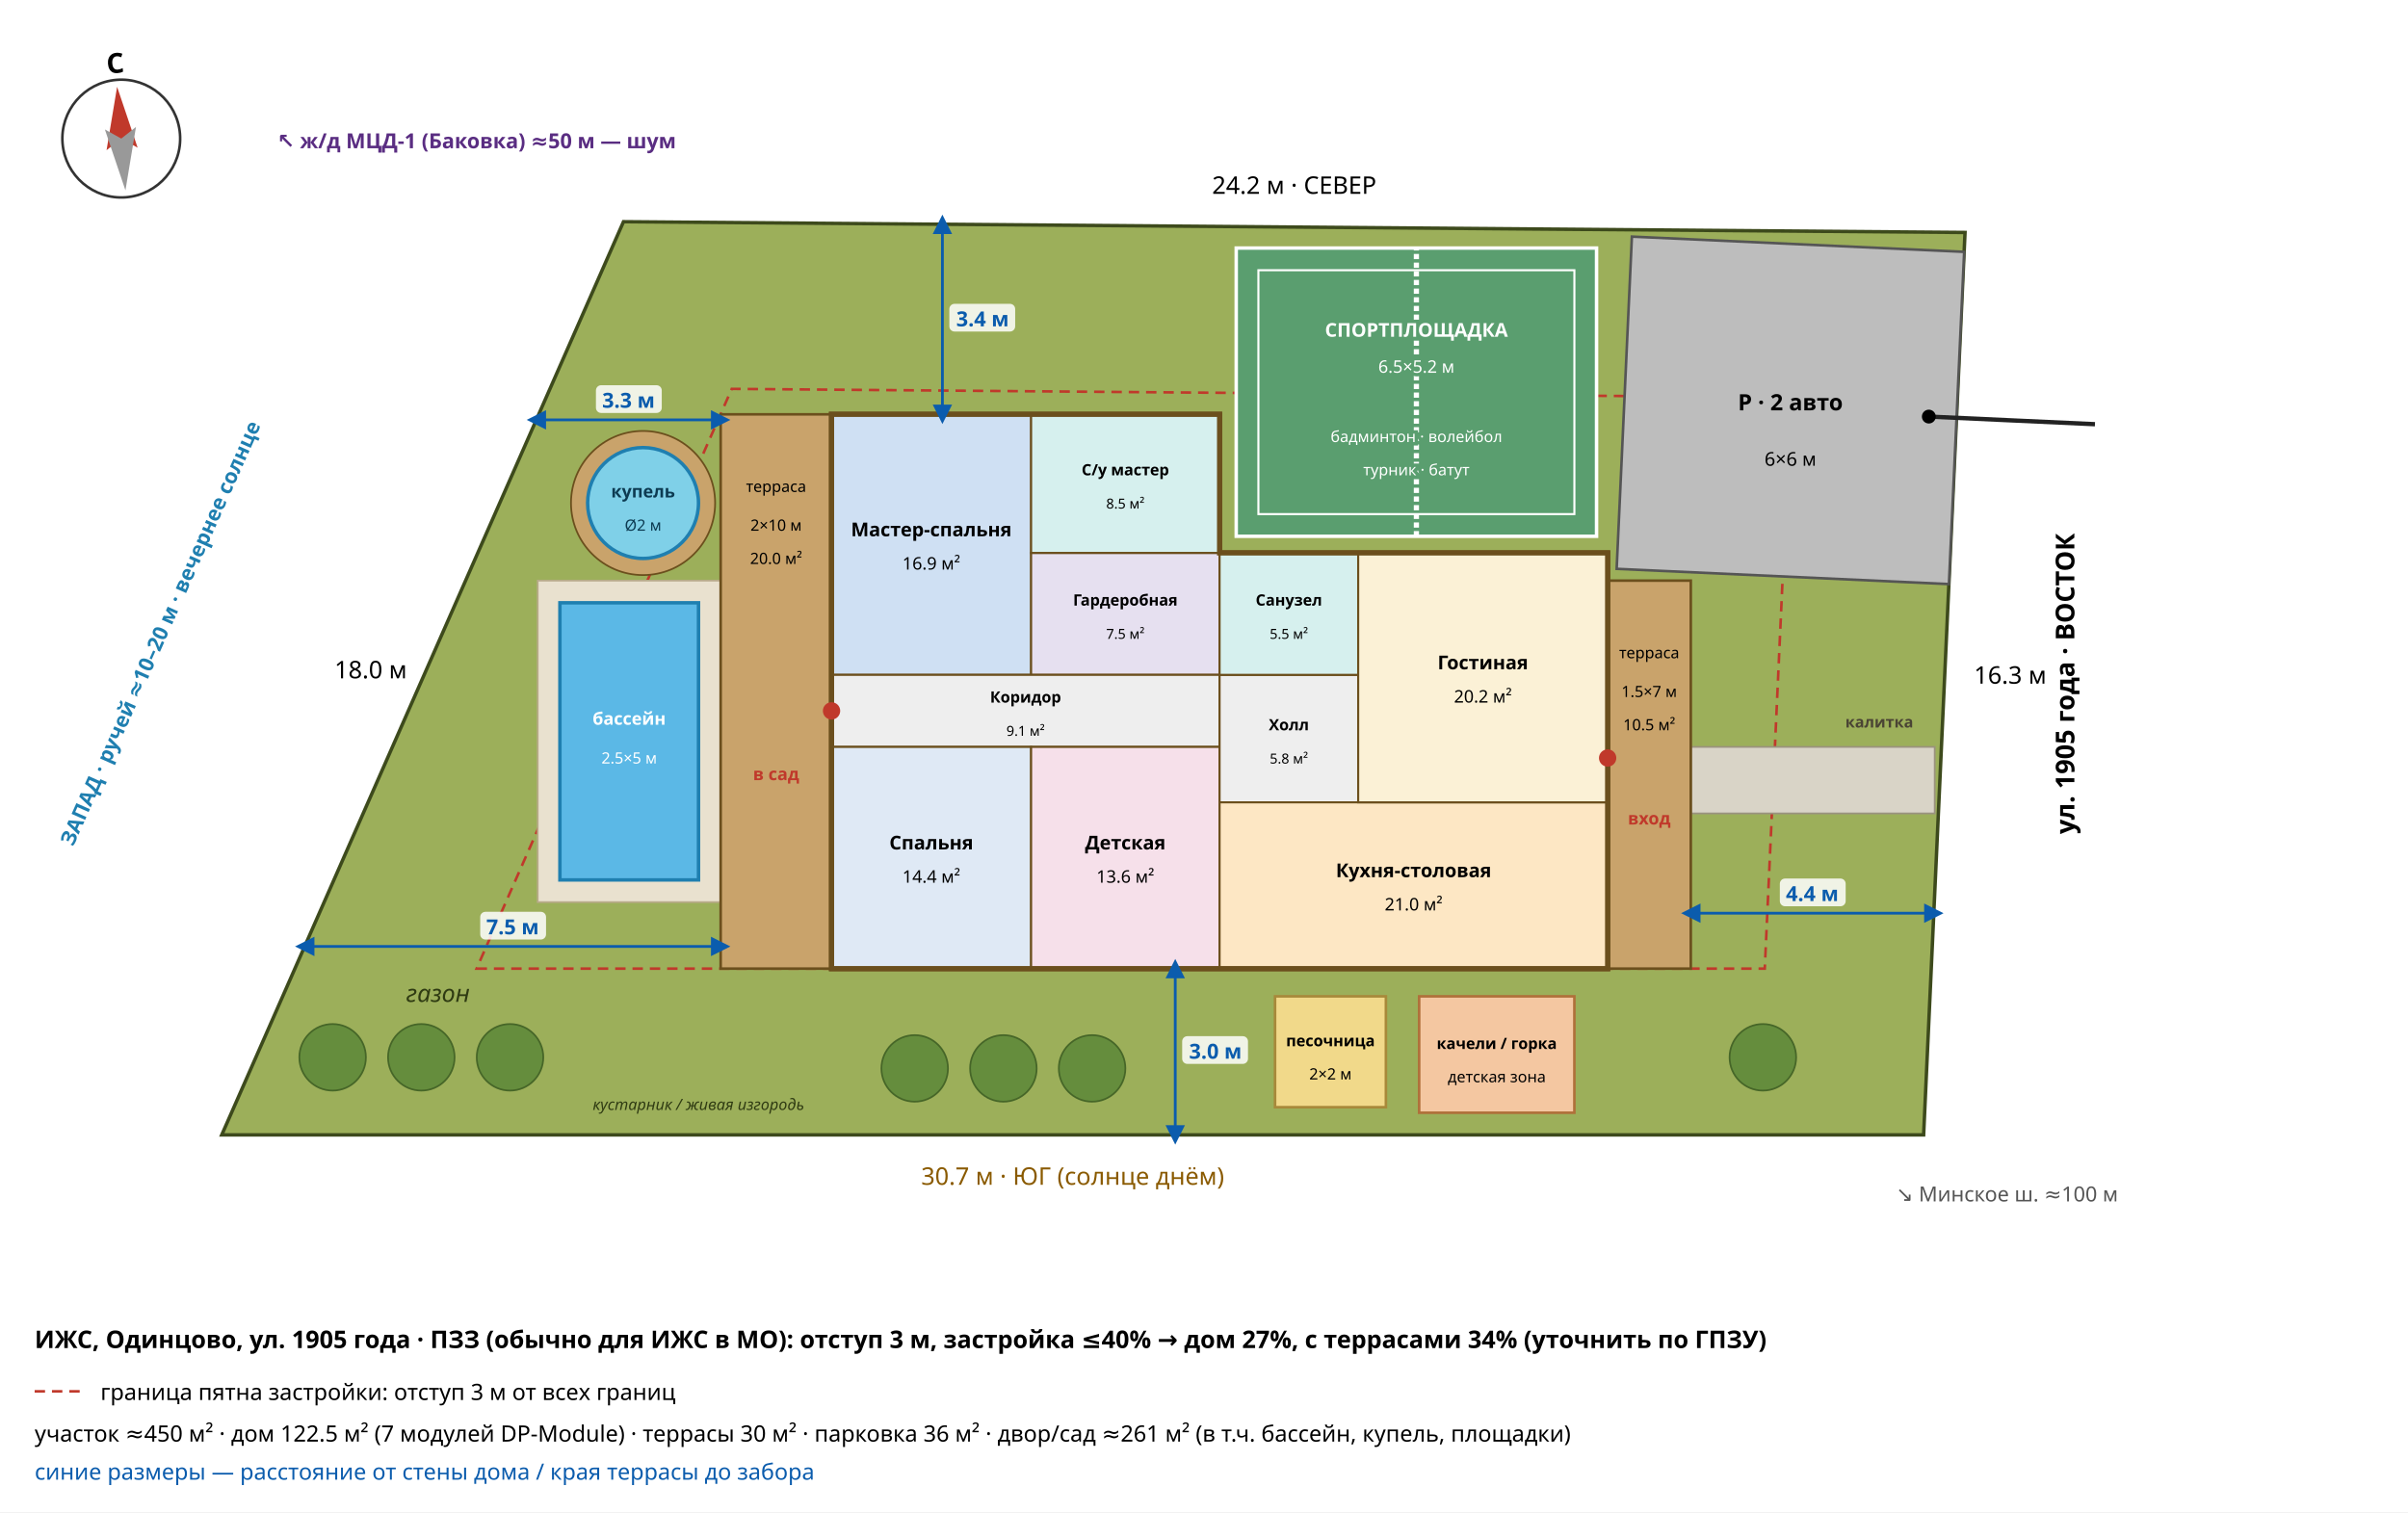
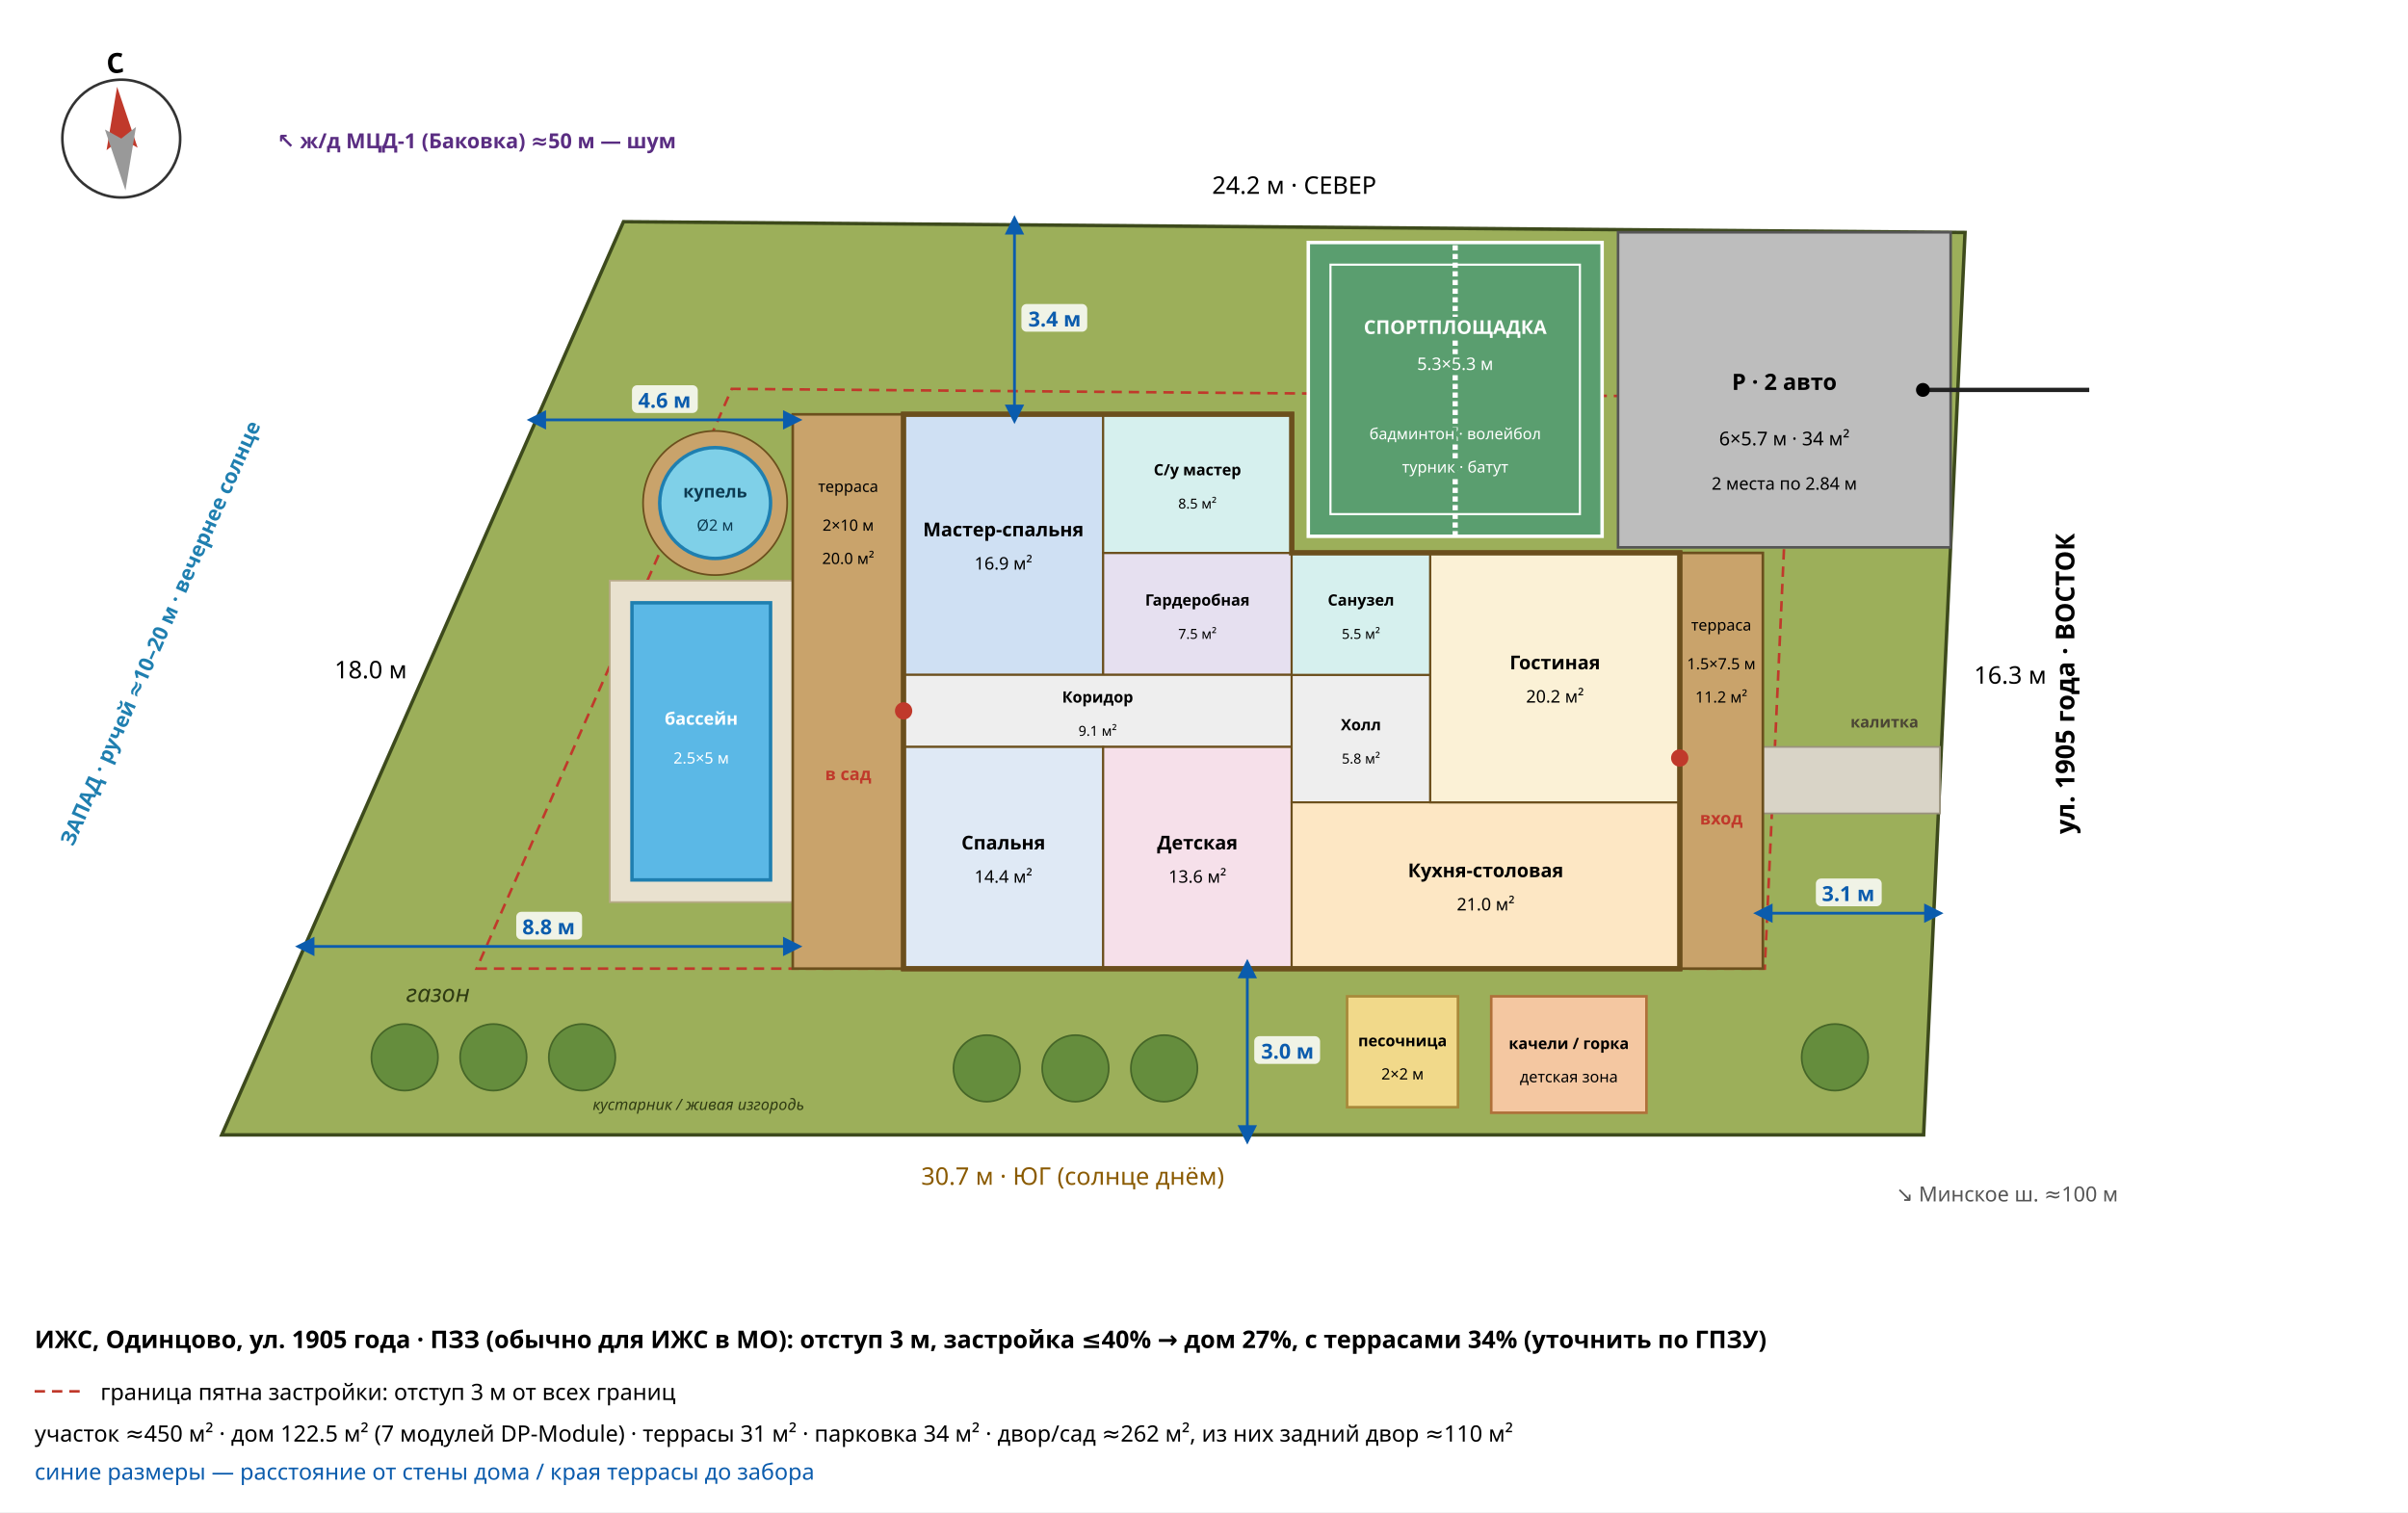
<svg xmlns="http://www.w3.org/2000/svg" width="1390" height="873" viewBox="0 0 1390 873">
  <rect width="100%" height="100%" fill="#fff" />
  <polygon points="128.0,655.2 1110.4,655.2 1134.3,134.2 359.9,128.0" fill="#9caf5a" stroke="#3d4a1c" stroke-width="2" />
  <polygon points="275.1,559.2 1018.7,559.2 1033.8,229.4 422.4,224.5" fill="none" stroke="#c0392b" stroke-width="1.5" stroke-dasharray="6 4" />
-   <polygon points="1125.0,337.2 1133.8,145.4 942.0,136.6 933.2,328.4" fill="#bdbdbd" stroke="#555" stroke-width="1.5" />
+   <polygon points="934.0,316.0 1126.0,316.0 1126.0,134.1 934.0,134.1" fill="#bdbdbd" stroke="#555" stroke-width="1.5" />
  <defs>
    <marker id="arr" viewBox="0 0 10 10" refX="5" refY="5" markerWidth="7" markerHeight="7" orient="auto-start-reverse">
      <path d="M0,0 L10,5 L0,10 z" fill="#0b5cad" />
    </marker>
  </defs>
-   <polygon points="976.0,469.6 1116.8,469.6 1116.8,431.2 976.0,431.2" fill="#d9d4c7" stroke="#9a927e" stroke-width="1" />
-   <text x="1084.8" y="420.0" font-size="9" text-anchor="middle" font-family="sans-serif" fill="#4a4434" font-weight="bold">калитка</text>
-   <circle cx="192.0" cy="610.4" r="19.2" fill="#5f8a3a" stroke="#3d5e22" stroke-width="1" opacity="0.9" />
-   <circle cx="243.2" cy="610.4" r="19.2" fill="#5f8a3a" stroke="#3d5e22" stroke-width="1" opacity="0.9" />
-   <circle cx="294.4" cy="610.4" r="19.2" fill="#5f8a3a" stroke="#3d5e22" stroke-width="1" opacity="0.9" />
-   <circle cx="528.0" cy="616.8" r="19.2" fill="#5f8a3a" stroke="#3d5e22" stroke-width="1" opacity="0.9" />
-   <circle cx="579.2" cy="616.8" r="19.2" fill="#5f8a3a" stroke="#3d5e22" stroke-width="1" opacity="0.9" />
-   <circle cx="630.4" cy="616.8" r="19.2" fill="#5f8a3a" stroke="#3d5e22" stroke-width="1" opacity="0.9" />
-   <circle cx="1017.6" cy="610.4" r="19.2" fill="#5f8a3a" stroke="#3d5e22" stroke-width="1" opacity="0.9" />
-   <polygon points="713.6,309.6 921.6,309.6 921.6,143.2 713.6,143.2" fill="#5a9e6f" stroke="#ffffff" stroke-width="2" />
-   <polygon points="726.4,296.8 908.8,296.8 908.8,156.0 726.4,156.0" fill="none" stroke="#ffffff" stroke-width="1.2" />
-   <line x1="817.6" y1="309.6" x2="817.6" y2="143.2" stroke="#ffffff" stroke-width="3" stroke-dasharray="3 2" />
-   <text x="817.6" y="194.4" font-size="11" text-anchor="middle" font-family="sans-serif" fill="#fff" font-weight="bold" stroke="#5a9e6f" stroke-width="4" paint-order="stroke">СПОРТПЛОЩАДКА</text>
-   <text x="817.6" y="215.2" font-size="10" text-anchor="middle" font-family="sans-serif" fill="#fff" stroke="#5a9e6f" stroke-width="4" paint-order="stroke">6.5×5.2 м</text>
-   <text x="817.6" y="255.2" font-size="9" text-anchor="middle" font-family="sans-serif" fill="#fff" stroke="#5a9e6f" stroke-width="4" paint-order="stroke">бадминтон · волейбол</text>
-   <text x="817.6" y="274.4" font-size="9" text-anchor="middle" font-family="sans-serif" fill="#fff" stroke="#5a9e6f" stroke-width="4" paint-order="stroke">турник · батут</text>
-   <polygon points="310.4,520.8 416.0,520.8 416.0,335.2 310.4,335.2" fill="#e9e1cf" stroke="#b8ab8a" stroke-width="1" />
-   <polygon points="323.2,508.0 403.2,508.0 403.2,348.0 323.2,348.0" fill="#5bb8e6" stroke="#1f7fb0" stroke-width="2" />
-   <text x="363.2" y="418.4" font-size="10" text-anchor="middle" font-family="sans-serif" fill="#fff" font-weight="bold">бассейн</text>
-   <text x="363.2" y="440.8" font-size="9" text-anchor="middle" font-family="sans-serif" fill="#fff">2.5×5 м</text>
-   <circle cx="371.2" cy="290.4" r="41.6" fill="#c9a36b" stroke="#6b4f1d" stroke-width="1" />
-   <circle cx="371.2" cy="290.4" r="32.0" fill="#7fd0e8" stroke="#1f7fb0" stroke-width="2" />
-   <text x="371.2" y="287.2" font-size="10" text-anchor="middle" font-family="sans-serif" font-weight="bold" fill="#0d3b52">купель</text>
-   <text x="371.2" y="306.4" font-size="9" text-anchor="middle" font-family="sans-serif" fill="#0d3b52">Ø2 м</text>
-   <polygon points="736.0,639.2 800.0,639.2 800.0,575.2 736.0,575.2" fill="#f1d98a" stroke="#a8893a" stroke-width="1.5" />
-   <text x="768.0" y="604.0" font-size="9" text-anchor="middle" font-family="sans-serif" font-weight="bold">песочница</text>
-   <text x="768.0" y="623.2" font-size="9" text-anchor="middle" font-family="sans-serif">2×2 м</text>
-   <polygon points="819.2,642.4 908.8,642.4 908.8,575.2 819.2,575.2" fill="#f4c7a1" stroke="#b0703a" stroke-width="1.5" />
-   <text x="864.0" y="605.6" font-size="9" text-anchor="middle" font-family="sans-serif" font-weight="bold">качели / горка</text>
-   <text x="864.0" y="624.8" font-size="9" text-anchor="middle" font-family="sans-serif">детская зона</text>
-   <polygon points="928.0,559.2 976.0,559.2 976.0,335.2 928.0,335.2" fill="#c9a36b" stroke="#6b4f1d" stroke-width="1.5" />
-   <text x="952.0" y="380.0" font-size="9" text-anchor="middle" font-family="sans-serif">терраса</text>
-   <text x="952.0" y="402.4" font-size="9" text-anchor="middle" font-family="sans-serif">1.5×7 м</text>
-   <text x="952.0" y="421.6" font-size="9" text-anchor="middle" font-family="sans-serif">10.5 м²</text>
-   <polygon points="416.0,559.2 480.0,559.2 480.0,239.2 416.0,239.2" fill="#c9a36b" stroke="#6b4f1d" stroke-width="1.5" />
-   <text x="448.0" y="284.0" font-size="9" text-anchor="middle" font-family="sans-serif">терраса</text>
-   <text x="448.0" y="306.4" font-size="9" text-anchor="middle" font-family="sans-serif">2×10 м</text>
-   <text x="448.0" y="325.6" font-size="9" text-anchor="middle" font-family="sans-serif">20.0 м²</text>
-   <polygon points="480.0,559.2 928.0,559.2 928.0,319.2 704.0,319.2 704.0,239.2 480.0,239.2" fill="#f3e6c8" stroke="#6b4f1d" stroke-width="3" />
-   <polygon points="480.0,389.6 595.2,389.6 595.2,239.2 480.0,239.2" fill="#cfe0f3" stroke="#6b4f1d" stroke-width="1.2" />
-   <polygon points="595.2,389.6 704.0,389.6 704.0,319.2 595.2,319.2" fill="#e6e0f0" stroke="#6b4f1d" stroke-width="1.2" />
-   <polygon points="595.2,319.2 704.0,319.2 704.0,239.2 595.2,239.2" fill="#d6f0ee" stroke="#6b4f1d" stroke-width="1.2" />
-   <polygon points="480.0,431.2 704.0,431.2 704.0,389.6 480.0,389.6" fill="#eeeeee" stroke="#6b4f1d" stroke-width="1.2" />
-   <polygon points="480.0,559.2 595.2,559.2 595.2,431.2 480.0,431.2" fill="#dfe9f5" stroke="#6b4f1d" stroke-width="1.2" />
-   <polygon points="595.2,559.2 704.0,559.2 704.0,431.2 595.2,431.2" fill="#f6e0ea" stroke="#6b4f1d" stroke-width="1.2" />
-   <polygon points="704.0,463.2 784.0,463.2 784.0,389.6 704.0,389.6" fill="#eeeeee" stroke="#6b4f1d" stroke-width="1.2" />
-   <polygon points="704.0,389.6 784.0,389.6 784.0,319.2 704.0,319.2" fill="#d6f0ee" stroke="#6b4f1d" stroke-width="1.2" />
-   <polygon points="704.0,559.2 928.0,559.2 928.0,463.2 704.0,463.2" fill="#fde7c4" stroke="#6b4f1d" stroke-width="1.2" />
-   <polygon points="784.0,463.2 928.0,463.2 928.0,319.2 784.0,319.2" fill="#fbf1d6" stroke="#6b4f1d" stroke-width="1.2" />
-   <polygon points="480.0,559.2 928.0,559.2 928.0,319.2 704.0,319.2 704.0,239.2 480.0,239.2" fill="none" stroke="#6b4f1d" stroke-width="3" />
-   <text x="537.6" y="309.6" font-size="11" text-anchor="middle" font-family="sans-serif" font-weight="bold">Мастер-спальня</text>
-   <text x="537.6" y="328.8" font-size="10" text-anchor="middle" font-family="sans-serif">16.9 м²</text>
-   <text x="649.6" y="349.6" font-size="9" text-anchor="middle" font-family="sans-serif" font-weight="bold">Гардеробная</text>
-   <text x="649.6" y="368.8" font-size="8" text-anchor="middle" font-family="sans-serif">7.5 м²</text>
-   <text x="649.6" y="274.4" font-size="9" text-anchor="middle" font-family="sans-serif" font-weight="bold">С/у мастер</text>
-   <text x="649.6" y="293.6" font-size="8" text-anchor="middle" font-family="sans-serif">8.5 м²</text>
-   <text x="592.0" y="405.6" font-size="9" text-anchor="middle" font-family="sans-serif" font-weight="bold">Коридор</text>
-   <text x="592.0" y="424.8" font-size="8" text-anchor="middle" font-family="sans-serif">9.1 м²</text>
-   <text x="537.6" y="490.4" font-size="11" text-anchor="middle" font-family="sans-serif" font-weight="bold">Спальня</text>
-   <text x="537.6" y="509.6" font-size="10" text-anchor="middle" font-family="sans-serif">14.4 м²</text>
-   <text x="649.6" y="490.4" font-size="11" text-anchor="middle" font-family="sans-serif" font-weight="bold">Детская</text>
-   <text x="649.6" y="509.6" font-size="10" text-anchor="middle" font-family="sans-serif">13.6 м²</text>
-   <text x="744.0" y="421.6" font-size="9" text-anchor="middle" font-family="sans-serif" font-weight="bold">Холл</text>
-   <text x="744.0" y="440.8" font-size="8" text-anchor="middle" font-family="sans-serif">5.8 м²</text>
-   <text x="744.0" y="349.6" font-size="9" text-anchor="middle" font-family="sans-serif" font-weight="bold">Санузел</text>
-   <text x="744.0" y="368.8" font-size="8" text-anchor="middle" font-family="sans-serif">5.5 м²</text>
-   <text x="816.0" y="506.4" font-size="11" text-anchor="middle" font-family="sans-serif" font-weight="bold">Кухня-столовая</text>
-   <text x="816.0" y="525.6" font-size="10" text-anchor="middle" font-family="sans-serif">21.0 м²</text>
-   <text x="856.0" y="386.4" font-size="11" text-anchor="middle" font-family="sans-serif" font-weight="bold">Гостиная</text>
-   <text x="856.0" y="405.6" font-size="10" text-anchor="middle" font-family="sans-serif">20.2 м²</text>
-   <circle cx="928.0" cy="437.6" r="5" fill="#c0392b" />
-   <text x="952.0" y="476.0" font-size="10" text-anchor="middle" font-family="sans-serif" fill="#c0392b" font-weight="bold">вход</text>
-   <circle cx="480.0" cy="410.4" r="5" fill="#c0392b" />
-   <text x="448.0" y="450.4" font-size="10" text-anchor="middle" font-family="sans-serif" fill="#c0392b" font-weight="bold">в сад</text>
-   <line x1="416.0" y1="546.4" x2="175.9" y2="546.4" stroke="#0b5cad" stroke-width="1.6" marker-start="url(#arr)" marker-end="url(#arr)" />
-   <rect x="277.2" y="526.4" width="38" height="16" rx="3" fill="#fff" opacity="0.85" />
-   <text x="295.9" y="539.4" font-size="12" font-weight="bold" fill="#0b5cad" text-anchor="middle" font-family="sans-serif">7.5 м</text>
-   <line x1="416.0" y1="242.4" x2="309.6" y2="242.4" stroke="#0b5cad" stroke-width="1.6" marker-start="url(#arr)" marker-end="url(#arr)" />
-   <rect x="344.0" y="222.4" width="38" height="16" rx="3" fill="#fff" opacity="0.85" />
-   <text x="362.8" y="235.4" font-size="12" font-weight="bold" fill="#0b5cad" text-anchor="middle" font-family="sans-serif">3.3 м</text>
-   <line x1="678.4" y1="559.2" x2="678.4" y2="655.2" stroke="#0b5cad" stroke-width="1.6" marker-start="url(#arr)" marker-end="url(#arr)" />
-   <rect x="682.4" y="598.2" width="38" height="16" rx="3" fill="#fff" opacity="0.85" />
-   <text x="686.4" y="611.2" font-size="12" font-weight="bold" fill="#0b5cad" font-family="sans-serif">3.0 м</text>
-   <line x1="544.0" y1="239.2" x2="544.0" y2="129.5" stroke="#0b5cad" stroke-width="1.6" marker-start="url(#arr)" marker-end="url(#arr)" />
-   <rect x="548.0" y="175.4" width="38" height="16" rx="3" fill="#fff" opacity="0.85" />
-   <text x="552.0" y="188.4" font-size="12" font-weight="bold" fill="#0b5cad" font-family="sans-serif">3.4 м</text>
-   <line x1="976.0" y1="527.2" x2="1116.3" y2="527.2" stroke="#0b5cad" stroke-width="1.6" marker-start="url(#arr)" marker-end="url(#arr)" />
-   <rect x="1027.4" y="507.2" width="38" height="16" rx="3" fill="#fff" opacity="0.85" />
-   <text x="1046.1" y="520.2" font-size="12" font-weight="bold" fill="#0b5cad" text-anchor="middle" font-family="sans-serif">4.4 м</text>
-   <text x="1033.5" y="236.9" font-size="13" text-anchor="middle" font-family="sans-serif" font-weight="bold">P · 2 авто</text>
-   <text x="1033.5" y="268.9" font-size="11" text-anchor="middle" font-family="sans-serif">6×6 м</text>
+   <polygon points="1017.6,469.6 1119.8,469.6 1119.8,431.2 1017.6,431.2" fill="#d9d4c7" stroke="#9a927e" stroke-width="1" />
+   <text x="1087.8" y="420.0" font-size="9" text-anchor="middle" font-family="sans-serif" fill="#4a4434" font-weight="bold">калитка</text>
+   <circle cx="233.6" cy="610.4" r="19.2" fill="#5f8a3a" stroke="#3d5e22" stroke-width="1" opacity="0.9" />
+   <circle cx="284.8" cy="610.4" r="19.2" fill="#5f8a3a" stroke="#3d5e22" stroke-width="1" opacity="0.9" />
+   <circle cx="336.0" cy="610.4" r="19.2" fill="#5f8a3a" stroke="#3d5e22" stroke-width="1" opacity="0.9" />
+   <circle cx="569.6" cy="616.8" r="19.2" fill="#5f8a3a" stroke="#3d5e22" stroke-width="1" opacity="0.9" />
+   <circle cx="620.8" cy="616.8" r="19.2" fill="#5f8a3a" stroke="#3d5e22" stroke-width="1" opacity="0.9" />
+   <circle cx="672.0" cy="616.8" r="19.2" fill="#5f8a3a" stroke="#3d5e22" stroke-width="1" opacity="0.9" />
+   <circle cx="1059.2" cy="610.4" r="19.2" fill="#5f8a3a" stroke="#3d5e22" stroke-width="1" opacity="0.9" />
+   <polygon points="755.2,309.6 924.8,309.6 924.8,140.0 755.2,140.0" fill="#5a9e6f" stroke="#ffffff" stroke-width="2" />
+   <polygon points="768.0,296.8 912.0,296.8 912.0,152.8 768.0,152.8" fill="none" stroke="#ffffff" stroke-width="1.2" />
+   <line x1="840.0" y1="309.6" x2="840.0" y2="140.0" stroke="#ffffff" stroke-width="3" stroke-dasharray="3 2" />
+   <text x="840.0" y="192.8" font-size="11" text-anchor="middle" font-family="sans-serif" fill="#fff" font-weight="bold" stroke="#5a9e6f" stroke-width="4" paint-order="stroke">СПОРТПЛОЩАДКА</text>
+   <text x="840.0" y="213.6" font-size="10" text-anchor="middle" font-family="sans-serif" fill="#fff" stroke="#5a9e6f" stroke-width="4" paint-order="stroke">5.3×5.3 м</text>
+   <text x="840.0" y="253.6" font-size="9" text-anchor="middle" font-family="sans-serif" fill="#fff" stroke="#5a9e6f" stroke-width="4" paint-order="stroke">бадминтон · волейбол</text>
+   <text x="840.0" y="272.8" font-size="9" text-anchor="middle" font-family="sans-serif" fill="#fff" stroke="#5a9e6f" stroke-width="4" paint-order="stroke">турник · батут</text>
+   <polygon points="352.0,520.8 457.6,520.8 457.6,335.2 352.0,335.2" fill="#e9e1cf" stroke="#b8ab8a" stroke-width="1" />
+   <polygon points="364.8,508.0 444.8,508.0 444.8,348.0 364.8,348.0" fill="#5bb8e6" stroke="#1f7fb0" stroke-width="2" />
+   <text x="404.8" y="418.4" font-size="10" text-anchor="middle" font-family="sans-serif" fill="#fff" font-weight="bold">бассейн</text>
+   <text x="404.8" y="440.8" font-size="9" text-anchor="middle" font-family="sans-serif" fill="#fff">2.5×5 м</text>
+   <circle cx="412.8" cy="290.4" r="41.6" fill="#c9a36b" stroke="#6b4f1d" stroke-width="1" />
+   <circle cx="412.8" cy="290.4" r="32.0" fill="#7fd0e8" stroke="#1f7fb0" stroke-width="2" />
+   <text x="412.8" y="287.2" font-size="10" text-anchor="middle" font-family="sans-serif" font-weight="bold" fill="#0d3b52">купель</text>
+   <text x="412.8" y="306.4" font-size="9" text-anchor="middle" font-family="sans-serif" fill="#0d3b52">Ø2 м</text>
+   <polygon points="777.6,639.2 841.6,639.2 841.6,575.2 777.6,575.2" fill="#f1d98a" stroke="#a8893a" stroke-width="1.5" />
+   <text x="809.6" y="604.0" font-size="9" text-anchor="middle" font-family="sans-serif" font-weight="bold">песочница</text>
+   <text x="809.6" y="623.2" font-size="9" text-anchor="middle" font-family="sans-serif">2×2 м</text>
+   <polygon points="860.8,642.4 950.4,642.4 950.4,575.2 860.8,575.2" fill="#f4c7a1" stroke="#b0703a" stroke-width="1.5" />
+   <text x="905.6" y="605.6" font-size="9" text-anchor="middle" font-family="sans-serif" font-weight="bold">качели / горка</text>
+   <text x="905.6" y="624.8" font-size="9" text-anchor="middle" font-family="sans-serif">детская зона</text>
+   <polygon points="969.6,559.2 1017.6,559.2 1017.6,319.2 969.6,319.2" fill="#c9a36b" stroke="#6b4f1d" stroke-width="1.5" />
+   <text x="993.6" y="364.0" font-size="9" text-anchor="middle" font-family="sans-serif">терраса</text>
+   <text x="993.6" y="386.4" font-size="9" text-anchor="middle" font-family="sans-serif">1.5×7.5 м</text>
+   <text x="993.6" y="405.6" font-size="9" text-anchor="middle" font-family="sans-serif">11.2 м²</text>
+   <polygon points="457.6,559.2 521.6,559.2 521.6,239.2 457.6,239.2" fill="#c9a36b" stroke="#6b4f1d" stroke-width="1.5" />
+   <text x="489.6" y="284.0" font-size="9" text-anchor="middle" font-family="sans-serif">терраса</text>
+   <text x="489.6" y="306.4" font-size="9" text-anchor="middle" font-family="sans-serif">2×10 м</text>
+   <text x="489.6" y="325.6" font-size="9" text-anchor="middle" font-family="sans-serif">20.0 м²</text>
+   <polygon points="521.6,559.2 969.6,559.2 969.6,319.2 745.6,319.2 745.6,239.2 521.6,239.2" fill="#f3e6c8" stroke="#6b4f1d" stroke-width="3" />
+   <polygon points="521.6,389.6 636.8,389.6 636.8,239.2 521.6,239.2" fill="#cfe0f3" stroke="#6b4f1d" stroke-width="1.2" />
+   <polygon points="636.8,389.6 745.6,389.6 745.6,319.2 636.8,319.2" fill="#e6e0f0" stroke="#6b4f1d" stroke-width="1.2" />
+   <polygon points="636.8,319.2 745.6,319.2 745.6,239.2 636.8,239.2" fill="#d6f0ee" stroke="#6b4f1d" stroke-width="1.2" />
+   <polygon points="521.6,431.2 745.6,431.2 745.6,389.6 521.6,389.6" fill="#eeeeee" stroke="#6b4f1d" stroke-width="1.2" />
+   <polygon points="521.6,559.2 636.8,559.2 636.8,431.2 521.6,431.2" fill="#dfe9f5" stroke="#6b4f1d" stroke-width="1.2" />
+   <polygon points="636.8,559.2 745.6,559.2 745.6,431.2 636.8,431.2" fill="#f6e0ea" stroke="#6b4f1d" stroke-width="1.2" />
+   <polygon points="745.6,463.2 825.6,463.2 825.6,389.6 745.6,389.6" fill="#eeeeee" stroke="#6b4f1d" stroke-width="1.2" />
+   <polygon points="745.6,389.6 825.6,389.6 825.6,319.2 745.6,319.2" fill="#d6f0ee" stroke="#6b4f1d" stroke-width="1.2" />
+   <polygon points="745.6,559.2 969.6,559.2 969.6,463.2 745.6,463.2" fill="#fde7c4" stroke="#6b4f1d" stroke-width="1.2" />
+   <polygon points="825.6,463.2 969.6,463.2 969.6,319.2 825.6,319.2" fill="#fbf1d6" stroke="#6b4f1d" stroke-width="1.2" />
+   <polygon points="521.6,559.2 969.6,559.2 969.6,319.2 745.6,319.2 745.6,239.2 521.6,239.2" fill="none" stroke="#6b4f1d" stroke-width="3" />
+   <text x="579.2" y="309.6" font-size="11" text-anchor="middle" font-family="sans-serif" font-weight="bold">Мастер-спальня</text>
+   <text x="579.2" y="328.8" font-size="10" text-anchor="middle" font-family="sans-serif">16.9 м²</text>
+   <text x="691.2" y="349.6" font-size="9" text-anchor="middle" font-family="sans-serif" font-weight="bold">Гардеробная</text>
+   <text x="691.2" y="368.8" font-size="8" text-anchor="middle" font-family="sans-serif">7.5 м²</text>
+   <text x="691.2" y="274.4" font-size="9" text-anchor="middle" font-family="sans-serif" font-weight="bold">С/у мастер</text>
+   <text x="691.2" y="293.6" font-size="8" text-anchor="middle" font-family="sans-serif">8.5 м²</text>
+   <text x="633.6" y="405.6" font-size="9" text-anchor="middle" font-family="sans-serif" font-weight="bold">Коридор</text>
+   <text x="633.6" y="424.8" font-size="8" text-anchor="middle" font-family="sans-serif">9.1 м²</text>
+   <text x="579.2" y="490.4" font-size="11" text-anchor="middle" font-family="sans-serif" font-weight="bold">Спальня</text>
+   <text x="579.2" y="509.6" font-size="10" text-anchor="middle" font-family="sans-serif">14.4 м²</text>
+   <text x="691.2" y="490.4" font-size="11" text-anchor="middle" font-family="sans-serif" font-weight="bold">Детская</text>
+   <text x="691.2" y="509.6" font-size="10" text-anchor="middle" font-family="sans-serif">13.6 м²</text>
+   <text x="785.6" y="421.6" font-size="9" text-anchor="middle" font-family="sans-serif" font-weight="bold">Холл</text>
+   <text x="785.6" y="440.8" font-size="8" text-anchor="middle" font-family="sans-serif">5.8 м²</text>
+   <text x="785.6" y="349.6" font-size="9" text-anchor="middle" font-family="sans-serif" font-weight="bold">Санузел</text>
+   <text x="785.6" y="368.8" font-size="8" text-anchor="middle" font-family="sans-serif">5.5 м²</text>
+   <text x="857.6" y="506.4" font-size="11" text-anchor="middle" font-family="sans-serif" font-weight="bold">Кухня-столовая</text>
+   <text x="857.6" y="525.6" font-size="10" text-anchor="middle" font-family="sans-serif">21.0 м²</text>
+   <text x="897.6" y="386.4" font-size="11" text-anchor="middle" font-family="sans-serif" font-weight="bold">Гостиная</text>
+   <text x="897.6" y="405.6" font-size="10" text-anchor="middle" font-family="sans-serif">20.2 м²</text>
+   <circle cx="969.6" cy="437.6" r="5" fill="#c0392b" />
+   <text x="993.6" y="476.0" font-size="10" text-anchor="middle" font-family="sans-serif" fill="#c0392b" font-weight="bold">вход</text>
+   <circle cx="521.6" cy="410.4" r="5" fill="#c0392b" />
+   <text x="489.6" y="450.4" font-size="10" text-anchor="middle" font-family="sans-serif" fill="#c0392b" font-weight="bold">в сад</text>
+   <line x1="457.6" y1="546.4" x2="175.9" y2="546.4" stroke="#0b5cad" stroke-width="1.6" marker-start="url(#arr)" marker-end="url(#arr)" />
+   <rect x="298.0" y="526.4" width="38" height="16" rx="3" fill="#fff" opacity="0.85" />
+   <text x="316.7" y="539.4" font-size="12" font-weight="bold" fill="#0b5cad" text-anchor="middle" font-family="sans-serif">8.8 м</text>
+   <line x1="457.6" y1="242.4" x2="309.6" y2="242.4" stroke="#0b5cad" stroke-width="1.6" marker-start="url(#arr)" marker-end="url(#arr)" />
+   <rect x="364.8" y="222.4" width="38" height="16" rx="3" fill="#fff" opacity="0.85" />
+   <text x="383.6" y="235.4" font-size="12" font-weight="bold" fill="#0b5cad" text-anchor="middle" font-family="sans-serif">4.6 м</text>
+   <line x1="720.0" y1="559.2" x2="720.0" y2="655.2" stroke="#0b5cad" stroke-width="1.6" marker-start="url(#arr)" marker-end="url(#arr)" />
+   <rect x="724.0" y="598.2" width="38" height="16" rx="3" fill="#fff" opacity="0.85" />
+   <text x="728.0" y="611.2" font-size="12" font-weight="bold" fill="#0b5cad" font-family="sans-serif">3.0 м</text>
+   <line x1="585.6" y1="239.2" x2="585.6" y2="129.8" stroke="#0b5cad" stroke-width="1.6" marker-start="url(#arr)" marker-end="url(#arr)" />
+   <rect x="589.6" y="175.5" width="38" height="16" rx="3" fill="#fff" opacity="0.85" />
+   <text x="593.6" y="188.5" font-size="12" font-weight="bold" fill="#0b5cad" font-family="sans-serif">3.4 м</text>
+   <line x1="1017.6" y1="527.2" x2="1116.3" y2="527.2" stroke="#0b5cad" stroke-width="1.6" marker-start="url(#arr)" marker-end="url(#arr)" />
+   <rect x="1048.2" y="507.2" width="38" height="16" rx="3" fill="#fff" opacity="0.85" />
+   <text x="1066.9" y="520.2" font-size="12" font-weight="bold" fill="#0b5cad" text-anchor="middle" font-family="sans-serif">3.1 м</text>
+   <text x="1030.0" y="225.1" font-size="13" text-anchor="middle" font-family="sans-serif" font-weight="bold">P · 2 авто</text>
+   <text x="1030.0" y="257.1" font-size="11" text-anchor="middle" font-family="sans-serif">6×5.7 м · 34 м²</text>
+   <text x="1030.0" y="282.7" font-size="10" text-anchor="middle" font-family="sans-serif">2 места по 2.84 м</text>
  <text x="619.2" y="684.0" font-size="14" text-anchor="middle" font-family="sans-serif" fill="#8a5a00">30.7 м · ЮГ (солнце днём)</text>
  <text x="747.1" y="111.9" font-size="14" text-anchor="middle" font-family="sans-serif">24.2 м · СЕВЕР</text>
  <text x="214.0" y="391.6" font-size="14" text-anchor="middle" font-family="sans-serif">18.0 м</text>
  <text x="1160.4" y="394.7" font-size="14" text-anchor="middle" font-family="sans-serif">16.3 м</text>
  <text x="1197.4" y="394.7" font-size="15" font-weight="bold" text-anchor="middle" font-family="sans-serif" transform="rotate(-90 1197.4 394.7)">ул. 1905 года · ВОСТОК</text>
-   <line x1="1209.3" y1="244.9" x2="1113.4" y2="240.5" stroke="#222" stroke-width="2.5" />
-   <circle cx="1113.4" cy="240.5" r="4" />
+   <line x1="1206.0" y1="225.1" x2="1110.0" y2="225.1" stroke="#222" stroke-width="2.5" />
+   <circle cx="1110.0" cy="225.1" r="4" />
  <text x="252.8" y="578.4" font-size="14" text-anchor="middle" font-family="sans-serif" fill="#2f3b12" font-style="italic">газон</text>
  <text x="403.2" y="640.8" font-size="9" text-anchor="middle" font-family="sans-serif" fill="#2f3b12" font-style="italic">кустарник / живая изгородь</text>
  <g transform="rotate(-4.6 70 80)">
    <circle cx="70" cy="80" r="34" fill="#fff" stroke="#333" stroke-width="1.5" />
    <path d="M70,50 L79,86 L70,80 L61,86 z" fill="#c0392b" />
    <path d="M70,110 L79,74 L70,80 L61,74 z" fill="#999" />
    <text x="70" y="42" font-size="16" font-weight="bold" text-anchor="middle" font-family="sans-serif">С</text>
  </g>
  <text x="160.0" y="85.6" font-size="12" fill="#5a2d82" font-weight="bold" font-family="sans-serif">↖ ж/д МЦД-1 (Баковка) ≈50 м — шум</text>
  <text x="96.4" y="367.2" font-size="12" fill="#1f7fb0" font-weight="bold" text-anchor="middle" font-family="sans-serif" transform="rotate(-66 96.4 367.2)">ЗАПАД · ручей ≈10–20 м · вечернее солнце</text>
  <text x="1094.4" y="693.6" font-size="12" fill="#555" font-family="sans-serif">↘ Минское ш. ≈100 м</text>
  <rect x="20" y="796.24" width="28" height="0" stroke="#c0392b" stroke-dasharray="6 4" stroke-width="1.5" />
  <line x1="20" y1="803.24" x2="50" y2="803.24" stroke="#c0392b" stroke-dasharray="6 4" stroke-width="1.5" />
  <text x="58" y="808.24" font-size="13" font-family="sans-serif">граница пятна застройки: отступ 3 м от всех границ</text>
-   <text x="20" y="832.24" font-size="13" font-family="sans-serif">участок ≈450 м² · дом 122.5 м² (7 модулей DP-Module) · террасы 30 м² · парковка 36 м² · двор/сад ≈261 м² (в т.ч. бассейн, купель, площадки)</text>
+   <text x="20" y="832.24" font-size="13" font-family="sans-serif">участок ≈450 м² · дом 122.5 м² (7 модулей DP-Module) · террасы 31 м² · парковка 34 м² · двор/сад ≈262 м², из них задний двор ≈110 м²</text>
  <text x="20" y="778.24" font-size="14" font-weight="bold" font-family="sans-serif">ИЖС, Одинцово, ул. 1905 года · ПЗЗ (обычно для ИЖС в МО): отступ 3 м, застройка ≤40% → дом 27%, с террасами 34% (уточнить по ГПЗУ)</text>
  <text x="20" y="854.24" font-size="13" fill="#0b5cad" font-family="sans-serif">синие размеры — расстояние от стены дома / края террасы до забора</text>
</svg>
